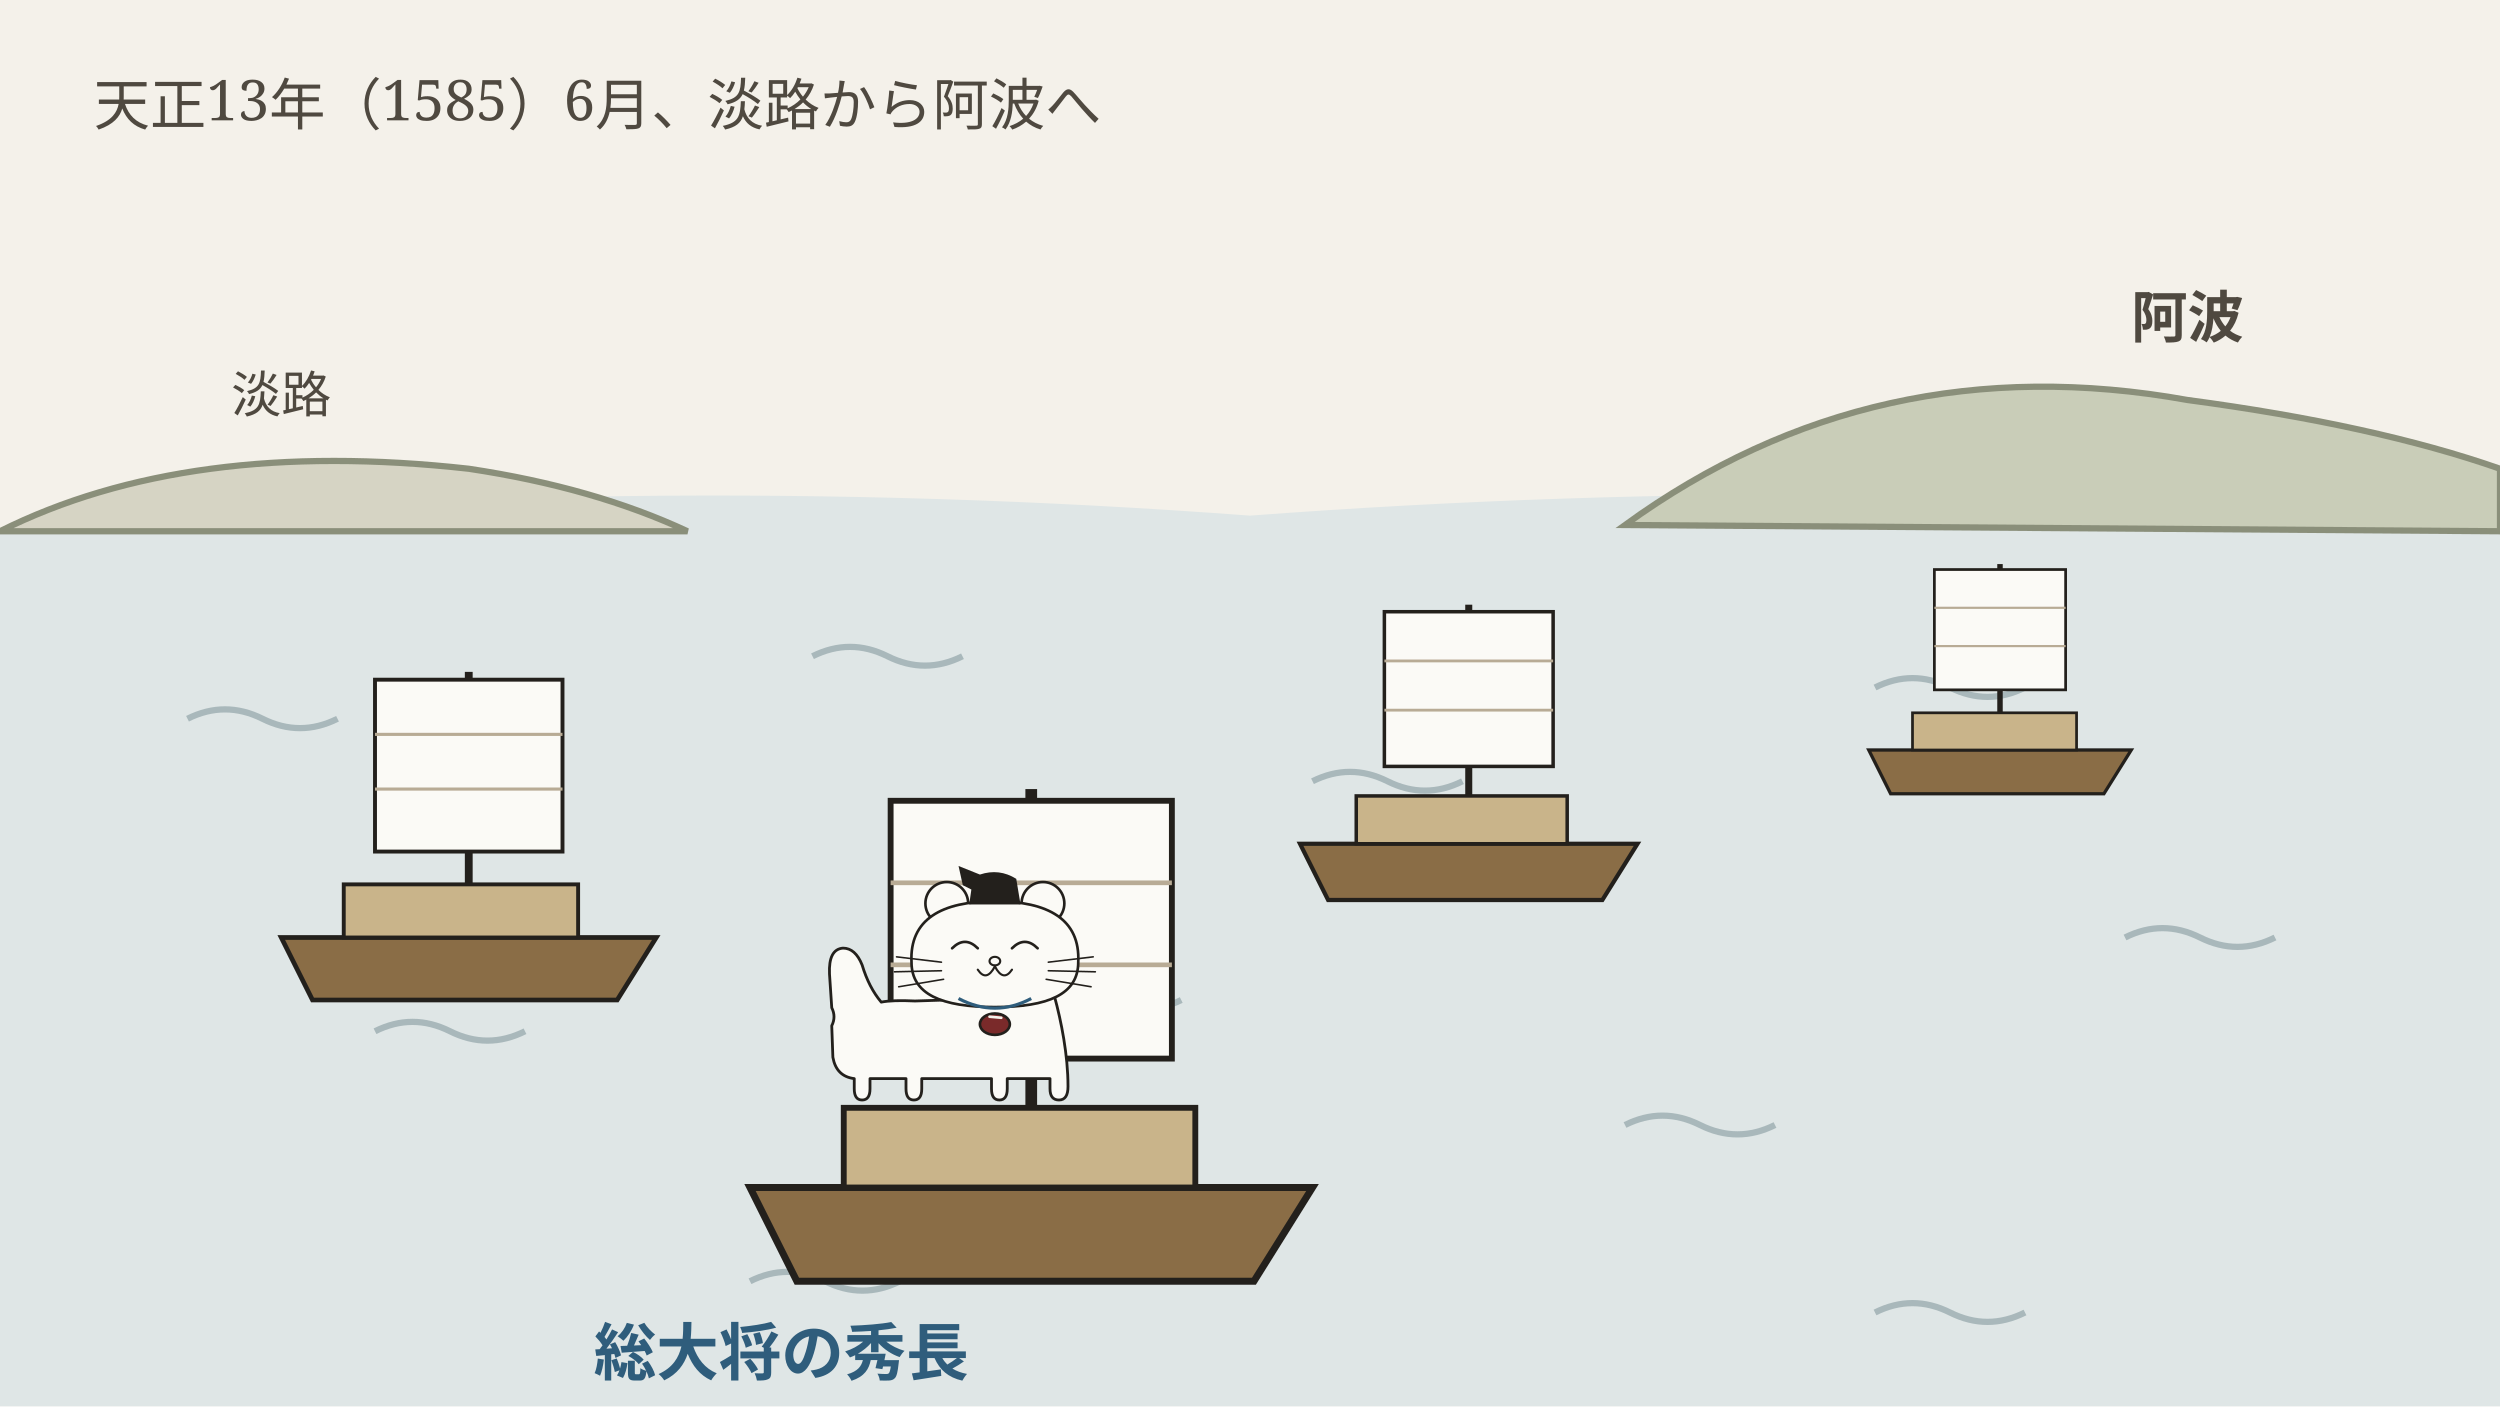
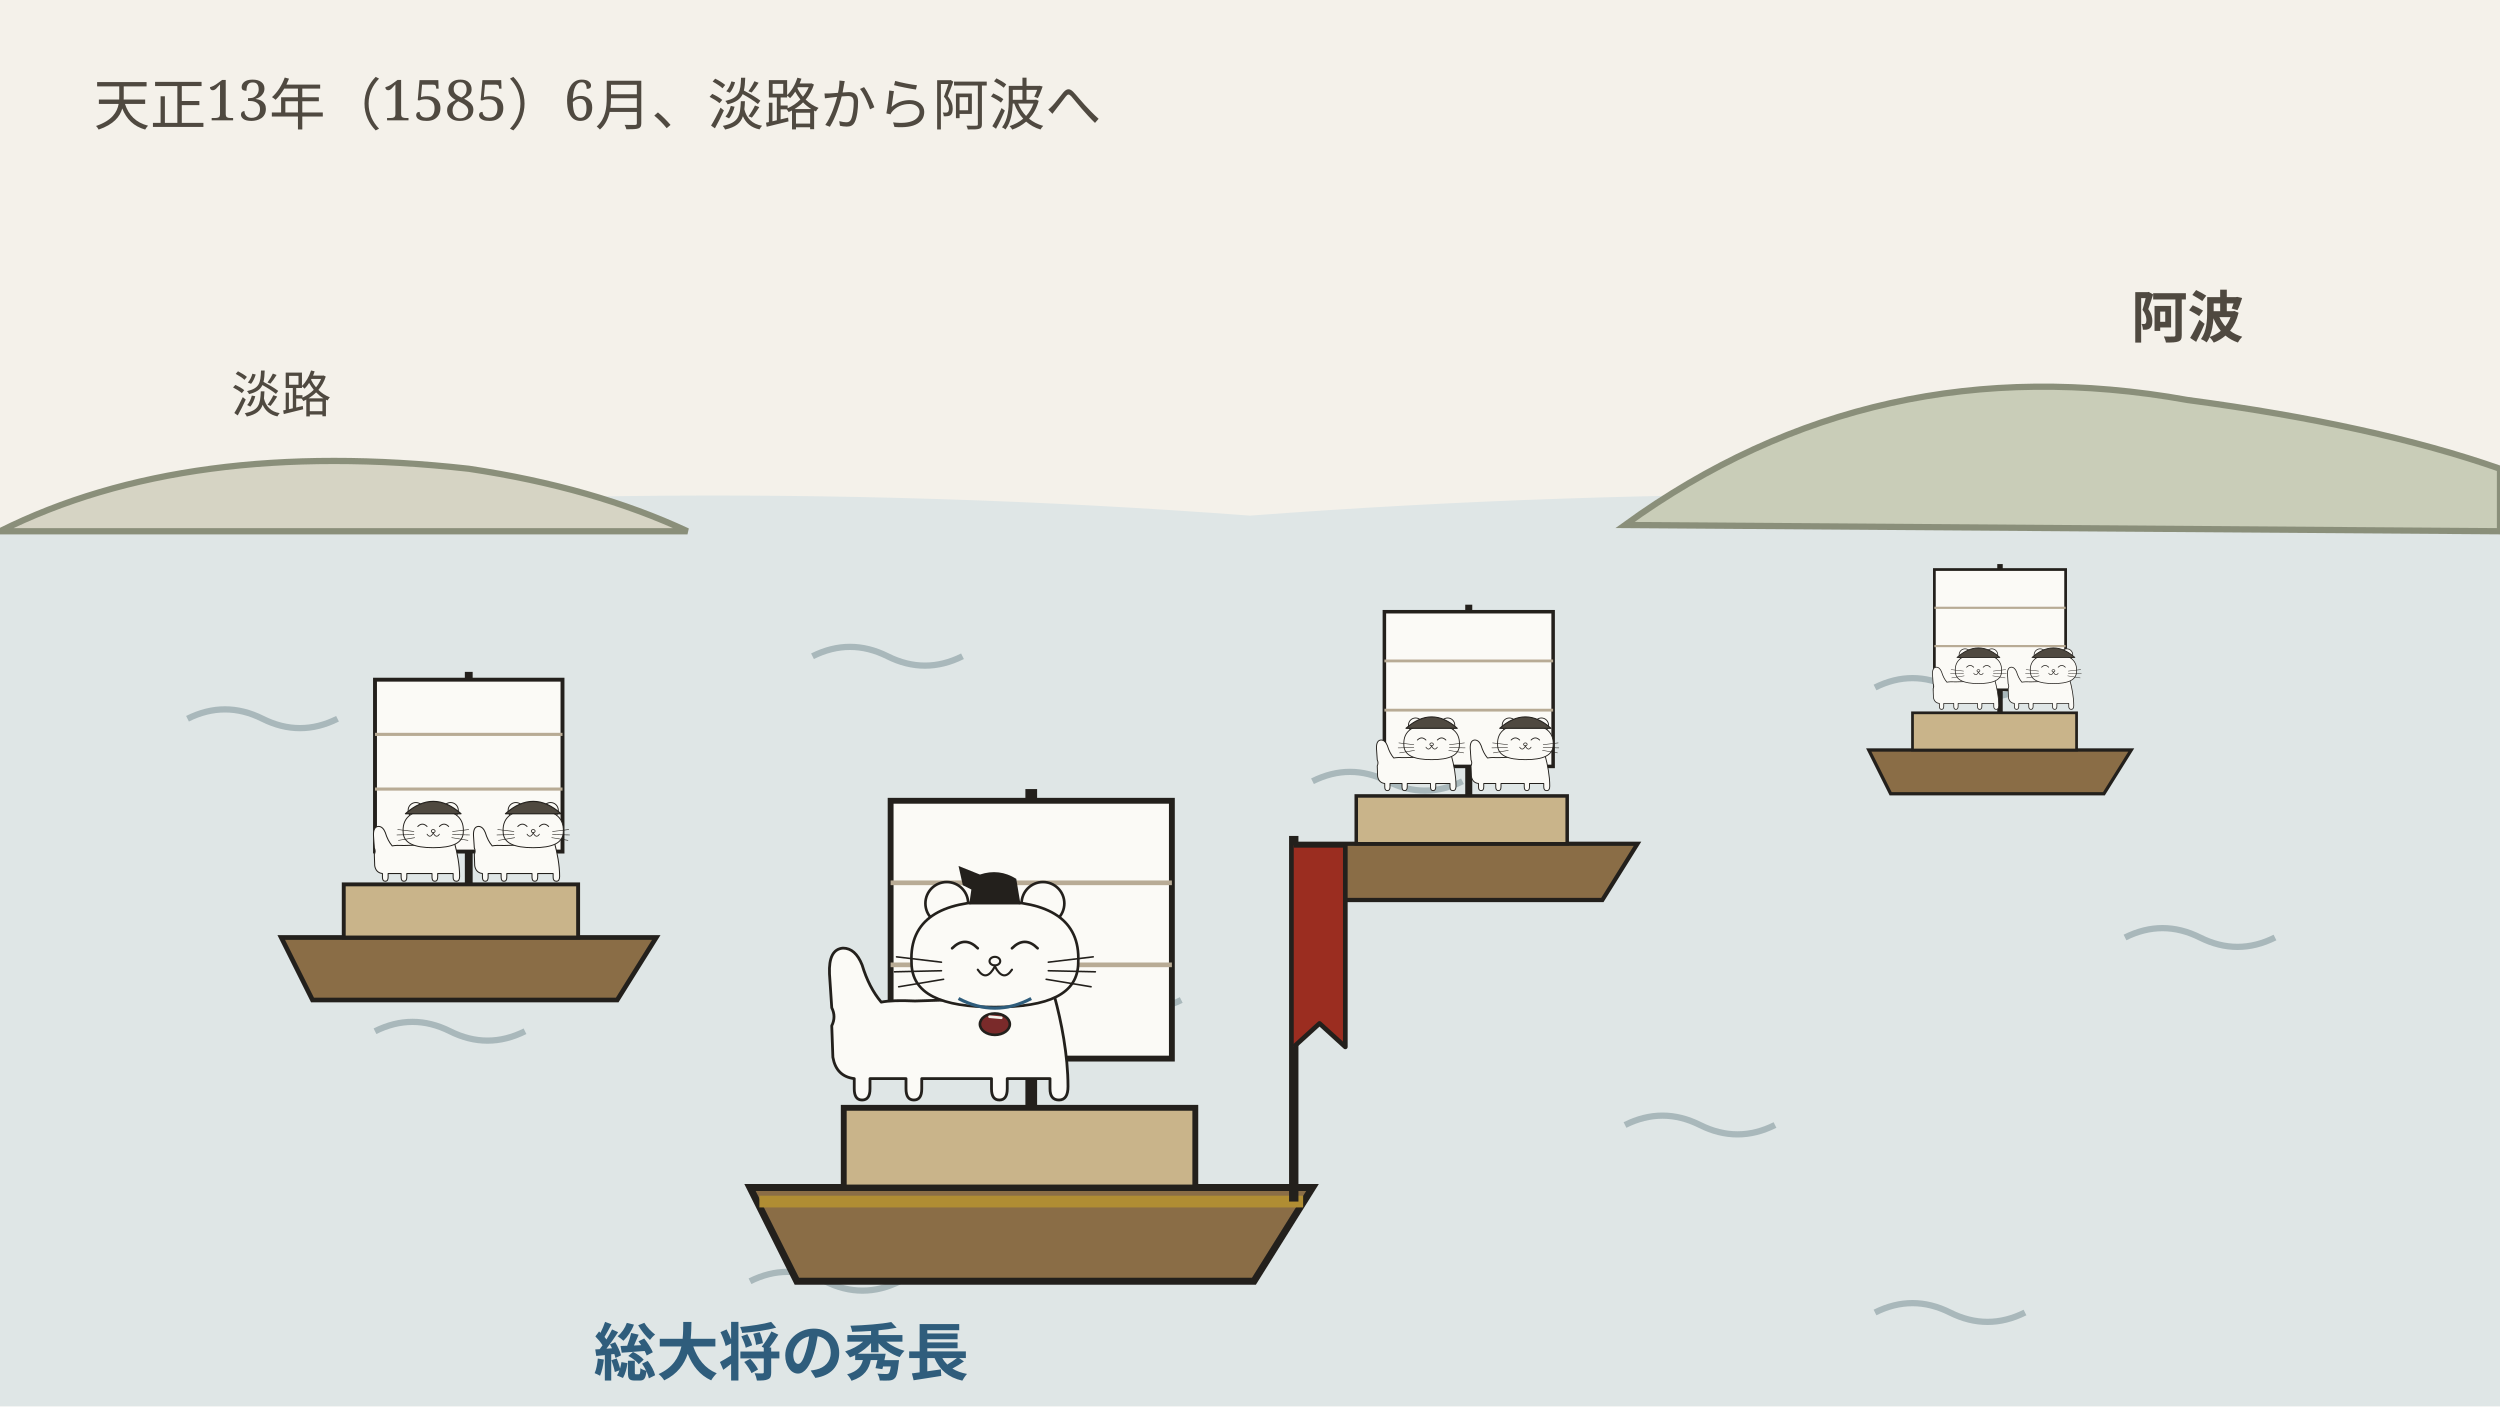
- <svg xmlns="http://www.w3.org/2000/svg" viewBox="0 0 800 450" role="img" aria-label="天正13年（1585）6月、総大将として淡路から阿波へ渡る秀長の軍勢の想像図。帆を張った船団が海を進み、手前の船に折烏帽子に小豆の秀長（四つ足の猫のキャラ、ぱぱねこ）が乗る">
+ <svg xmlns="http://www.w3.org/2000/svg" viewBox="0 0 800 450" role="img" aria-label="天正13年（1585）6月、総大将として淡路から阿波へ渡る秀長の軍勢の想像図。帆を張った船団が海を進み、奥の船にはそれぞれ陣笠の兵（ぱぱねこ）が2匹ずつ乗り、手前の幟を立てた大きな船に折烏帽子に小豆の秀長（四つ足の猫のキャラ、ぱぱねこ）が乗る">
  <defs>
    <g id="pn-head">
      <circle cx="-45" cy="-45" r="20" fill="#fbfaf6" stroke="#23201c" stroke-width="2.5" />
      <circle cx="45" cy="-45" r="20" fill="#fbfaf6" stroke="#23201c" stroke-width="2.5" />
      <path d="M-78,10 C-80,-30 -50,-47 0,-47 C50,-47 80,-30 78,10 C78,40 50,52 0,52 C-50,52 -78,40 -78,10 Z" fill="#fbfaf6" stroke="#23201c" stroke-width="2.5" />
      <path d="M-40,-3 Q-28,-15 -16,-3 M16,-3 Q28,-15 40,-3" fill="none" stroke="#23201c" stroke-width="2.5" stroke-linecap="round" />
      <ellipse cx="0" cy="9" rx="5" ry="4" fill="none" stroke="#23201c" stroke-width="2" />
      <path d="M-16,17 Q-8,29 0,14 Q8,29 16,17" fill="none" stroke="#23201c" stroke-width="2" stroke-linecap="round" />
      <path d="M-50,10 L-92,5 M-50,18 L-94,19 M-48,26 L-90,33 M50,10 L92,5 M50,18 L94,19 M48,26 L90,33" stroke="#23201c" stroke-width="1.5" stroke-linecap="round" />
    </g>
    <g id="pn-base">
      <path d="M-104,-92 C-110,-70 -116,-40 -116,-12 Q-116,0 -108,0 Q-100,0 -100,-10 L-100,-19 L-62,-19 L-62,-10 Q-62,0 -55,0 Q-48,0 -48,-10 L-48,-19 L14,-19 L14,-10 Q14,0 21,0 Q28,0 28,-10 L28,-19 L60,-19 L60,-10 Q60,0 67,0 Q74,0 74,-10 L74,-19 Q90,-21 93,-38 L94,-66 Q90,-74 94,-82 L96,-112 Q97,-134 84,-135 Q73,-135 67,-120 Q61,-100 50,-87 Q40,-89 20,-88 L-104,-92 Z" fill="#fbfaf6" stroke="#23201c" stroke-width="2.5" stroke-linejoin="round" />
      <use href="#pn-head" transform="translate(-51,-132) scale(0.95)" />
+     </g>
+     <g id="pn-heishi">
+       <use href="#pn-base" />
+       <g transform="translate(-51,-132) scale(0.95)">
+         <path d="M-72,-36 Q0,-100 72,-36 Z" fill="#4f4940" stroke="#23201c" stroke-width="3" stroke-linejoin="round" />
+       </g>
    </g>
  </defs>
  <rect width="800" height="450" fill="#fbfaf6" />
  <g font-family="'Noto Serif JP','Yu Mincho','Hiragino Mincho ProN',serif">
    <rect width="800" height="450" fill="#f4f1ea" />
    <path d="M0,170 Q200,150 400,165 Q600,150 800,168 V450 H0 Z" fill="#dfe6e6" />
    <path d="M520,168 Q600,110 700,128 Q760,136 800,150 V170 Z" fill="#c9cdb8" stroke="#8a8f7a" stroke-width="2" />
    <text x="700" y="108" font-size="18" fill="#4f4940" font-weight="700" text-anchor="middle">阿波</text>
    <path d="M0,170 Q60,140 150,150 Q190,156 220,170 Z" fill="#d6d4c4" stroke="#8a8f7a" stroke-width="2" />
    <text x="90" y="132" font-size="16" fill="#4f4940" text-anchor="middle">淡路</text>
    <path d="M60,230 q12,-6 24,0 q12,6 24,0" stroke="#a9b8bb" stroke-width="2" fill="none" />
    <path d="M260,210 q12,-6 24,0 q12,6 24,0" stroke="#a9b8bb" stroke-width="2" fill="none" />
    <path d="M420,250 q12,-6 24,0 q12,6 24,0" stroke="#a9b8bb" stroke-width="2" fill="none" />
    <path d="M600,220 q12,-6 24,0 q12,6 24,0" stroke="#a9b8bb" stroke-width="2" fill="none" />
    <path d="M120,330 q12,-6 24,0 q12,6 24,0" stroke="#a9b8bb" stroke-width="2" fill="none" />
    <path d="M330,320 q12,-6 24,0 q12,6 24,0" stroke="#a9b8bb" stroke-width="2" fill="none" />
    <path d="M520,360 q12,-6 24,0 q12,6 24,0" stroke="#a9b8bb" stroke-width="2" fill="none" />
    <path d="M680,300 q12,-6 24,0 q12,6 24,0" stroke="#a9b8bb" stroke-width="2" fill="none" />
    <path d="M240,410 q12,-6 24,0 q12,6 24,0" stroke="#a9b8bb" stroke-width="2" fill="none" />
    <path d="M600,420 q12,-6 24,0 q12,6 24,0" stroke="#a9b8bb" stroke-width="2" fill="none" />
    <g transform="translate(640,240) scale(0.35)">
      <path d="M-120,0 L120,0 L95,40 L-100,40 Z" fill="#8a6d46" stroke="#23201c" stroke-width="3" />
      <rect x="-80" y="-34" width="150" height="34" fill="#c9b48a" stroke="#23201c" stroke-width="2.5" />
      <path d="M0,-34 V-170" stroke="#23201c" stroke-width="5" />
      <rect x="-60" y="-165" width="120" height="110" fill="#fbfaf6" stroke="#23201c" stroke-width="2.5" />
      <path d="M-60,-130 H60 M-60,-95 H60" stroke="#b8ab95" stroke-width="2" />
    </g>
    <g transform="translate(470,270) scale(0.45)">
      <path d="M-120,0 L120,0 L95,40 L-100,40 Z" fill="#8a6d46" stroke="#23201c" stroke-width="3" />
      <rect x="-80" y="-34" width="150" height="34" fill="#c9b48a" stroke="#23201c" stroke-width="2.5" />
      <path d="M0,-34 V-170" stroke="#23201c" stroke-width="5" />
      <rect x="-60" y="-165" width="120" height="110" fill="#fbfaf6" stroke="#23201c" stroke-width="2.5" />
      <path d="M-60,-130 H60 M-60,-95 H60" stroke="#b8ab95" stroke-width="2" />
    </g>
    <g transform="translate(150,300) scale(0.5)">
      <path d="M-120,0 L120,0 L95,40 L-100,40 Z" fill="#8a6d46" stroke="#23201c" stroke-width="3" />
      <rect x="-80" y="-34" width="150" height="34" fill="#c9b48a" stroke="#23201c" stroke-width="2.5" />
      <path d="M0,-34 V-170" stroke="#23201c" stroke-width="5" />
      <rect x="-60" y="-165" width="120" height="110" fill="#fbfaf6" stroke="#23201c" stroke-width="2.5" />
      <path d="M-60,-130 H60 M-60,-95 H60" stroke="#b8ab95" stroke-width="2" />
    </g>
    <g transform="translate(330,380) scale(0.75)">
      <path d="M-120,0 L120,0 L95,40 L-100,40 Z" fill="#8a6d46" stroke="#23201c" stroke-width="3" />
      <rect x="-80" y="-34" width="150" height="34" fill="#c9b48a" stroke="#23201c" stroke-width="2.5" />
      <path d="M0,-34 V-170" stroke="#23201c" stroke-width="5" />
      <rect x="-60" y="-165" width="120" height="110" fill="#fbfaf6" stroke="#23201c" stroke-width="2.5" />
      <path d="M-60,-130 H60 M-60,-95 H60" stroke="#b8ab95" stroke-width="2" />
    </g>
+     <g transform="translate(330,380) scale(0.75)">
+       <path d="M-116,6 L116,6" stroke="#b08d33" stroke-width="5" />
+       <path d="M112,6 V-150" stroke="#23201c" stroke-width="4" />
+       <path d="M112,-146 H134 V-60 L123,-70 L112,-60" fill="#9b2d20" stroke="#23201c" stroke-width="2" stroke-linejoin="round" />
+     </g>
+     <use href="#pn-heishi" transform="translate(628,227) scale(-0.1,0.1)" />
+     <use href="#pn-heishi" transform="translate(652,227) scale(-0.1,0.1)" />
+     <use href="#pn-heishi" transform="translate(452,253) scale(-0.12,0.12)" />
+     <use href="#pn-heishi" transform="translate(482,253) scale(-0.12,0.12)" />
+     <use href="#pn-heishi" transform="translate(132,282) scale(-0.13,0.13)" />
+     <use href="#pn-heishi" transform="translate(164,282) scale(-0.13,0.13)" />
    <g transform="translate(300,352) scale(-0.36,0.36)">
      <use href="#pn-base" />
      <g transform="translate(-51,-132) scale(0.95)">
        <path d="M-24,-44 L-20,-68 Q-4,-78 14,-72 L34,-80 L30,-62 L22,-58 L24,-44 Z" fill="#23201c" />
        <path d="M-34,44 Q0,62 34,44" fill="none" stroke="#2f5d7c" stroke-width="3" />
        <ellipse cx="0" cy="68" rx="14" ry="10" fill="#7a2a2a" stroke="#23201c" stroke-width="2.5" />
        <path d="M-6,62 L5,61" stroke="#f4f1ea" stroke-width="2.5" stroke-linecap="round" />
      </g>
    </g>
    <text x="250" y="440" font-size="20" fill="#2f5d7c" font-weight="700" text-anchor="middle">総大将の秀長</text>
    <text x="30" y="40" font-size="18" fill="#4f4940" text-anchor="start">天正13年（1585）6月、淡路から阿波へ</text>
  </g>
</svg>
